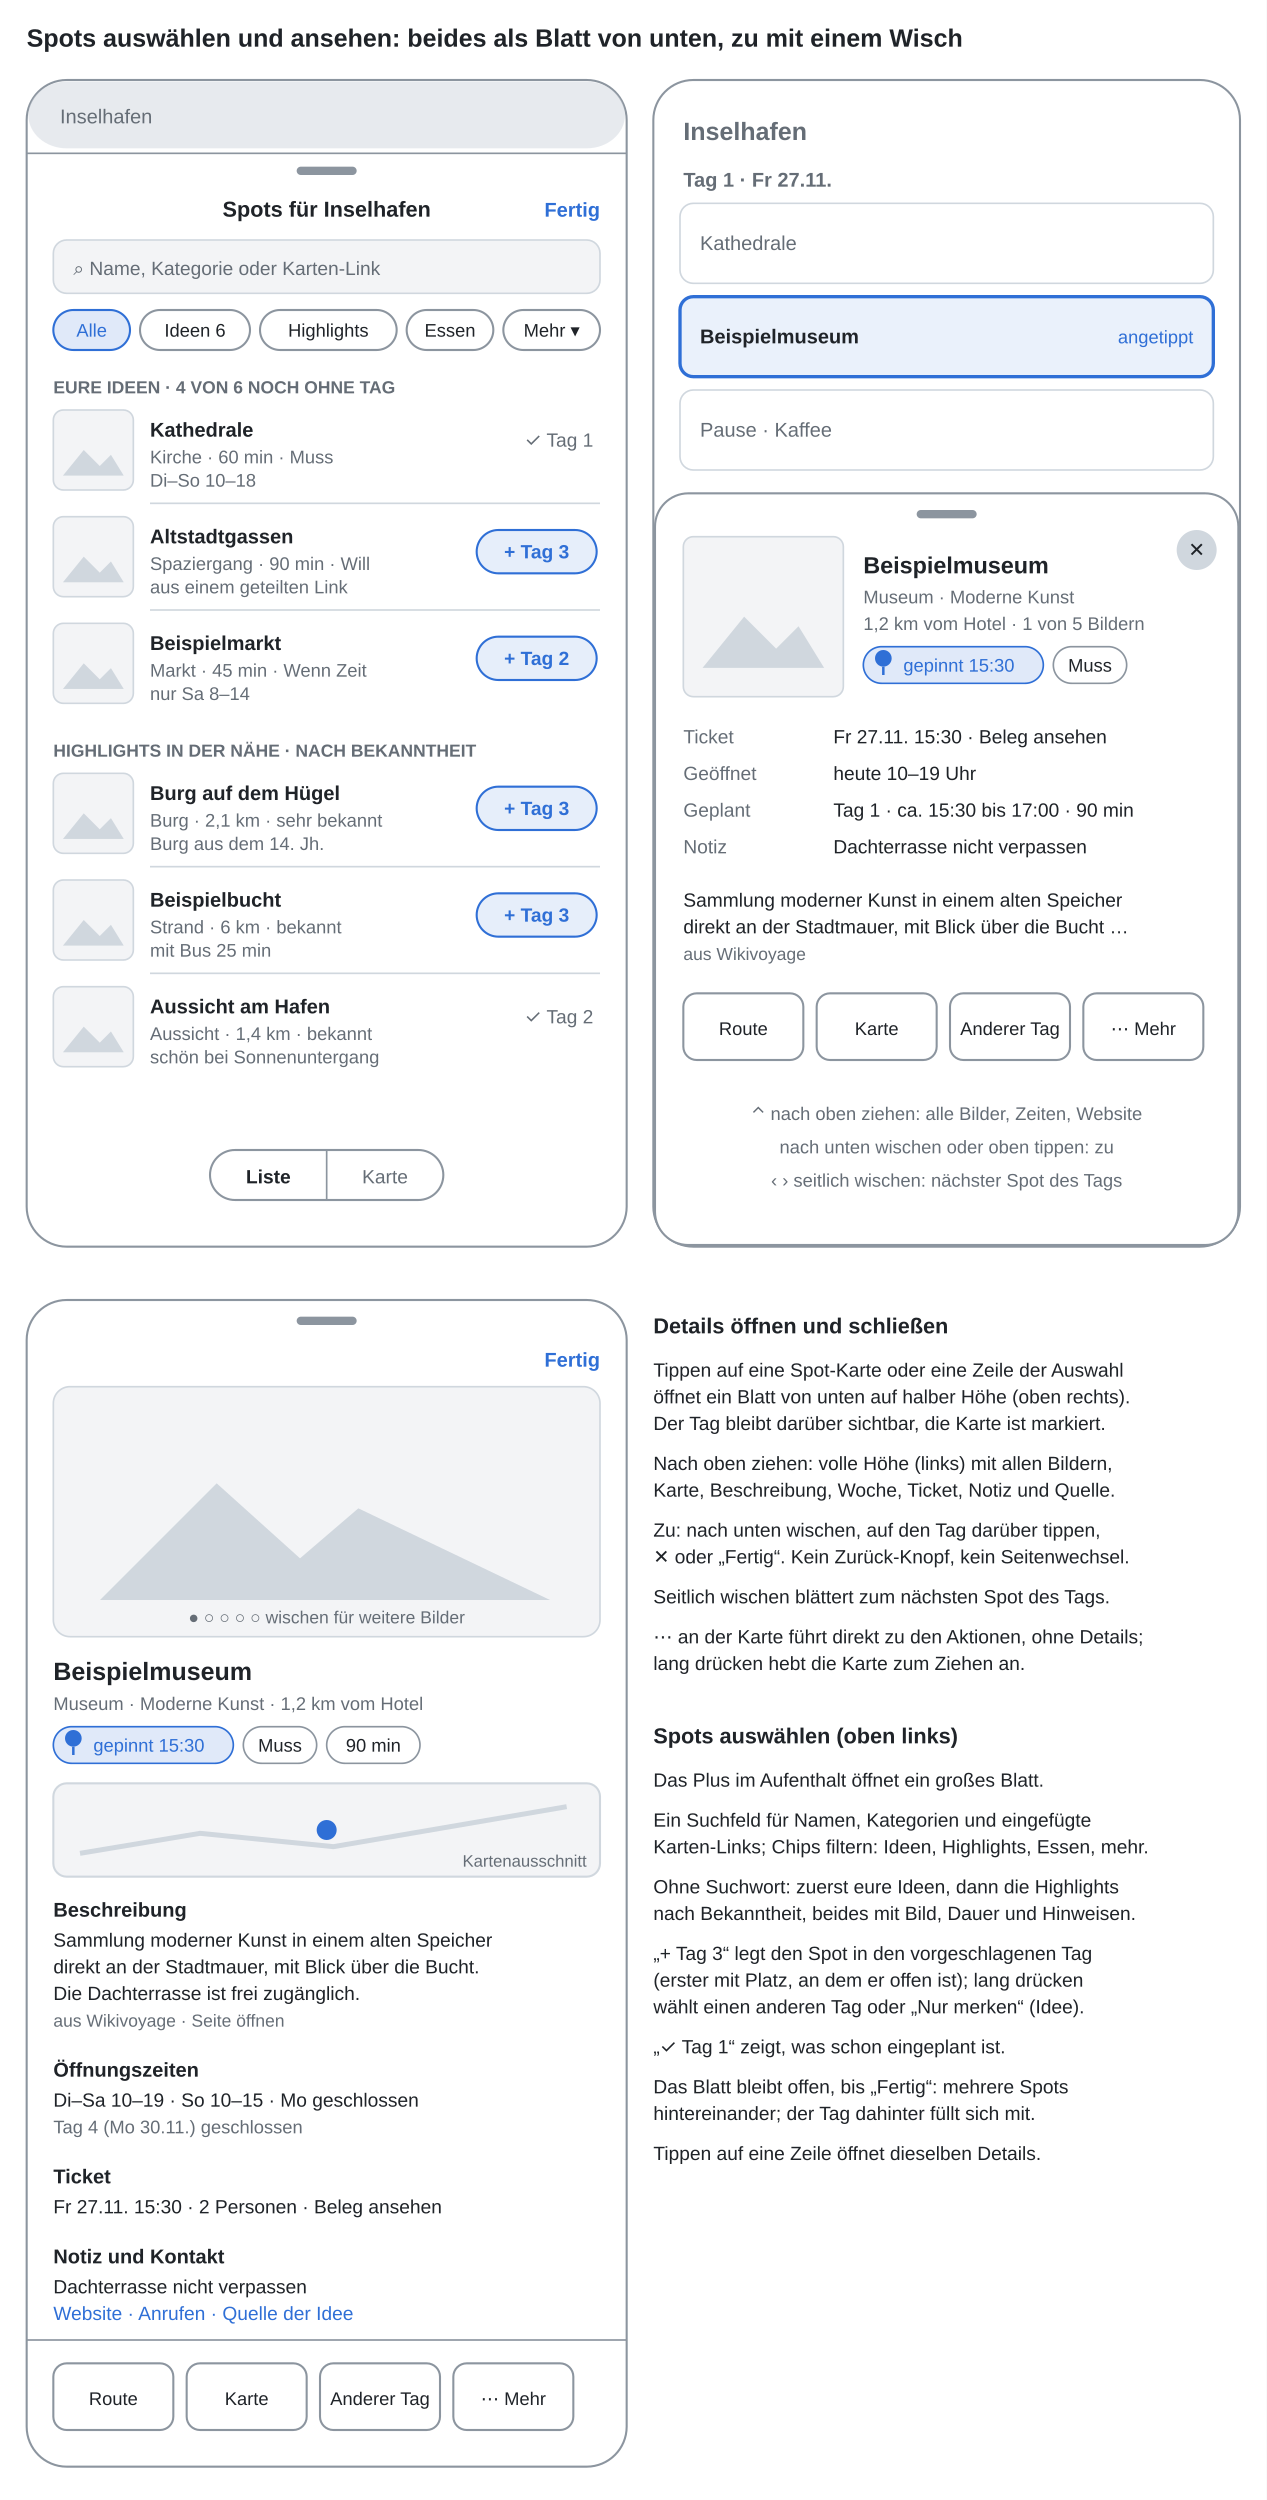
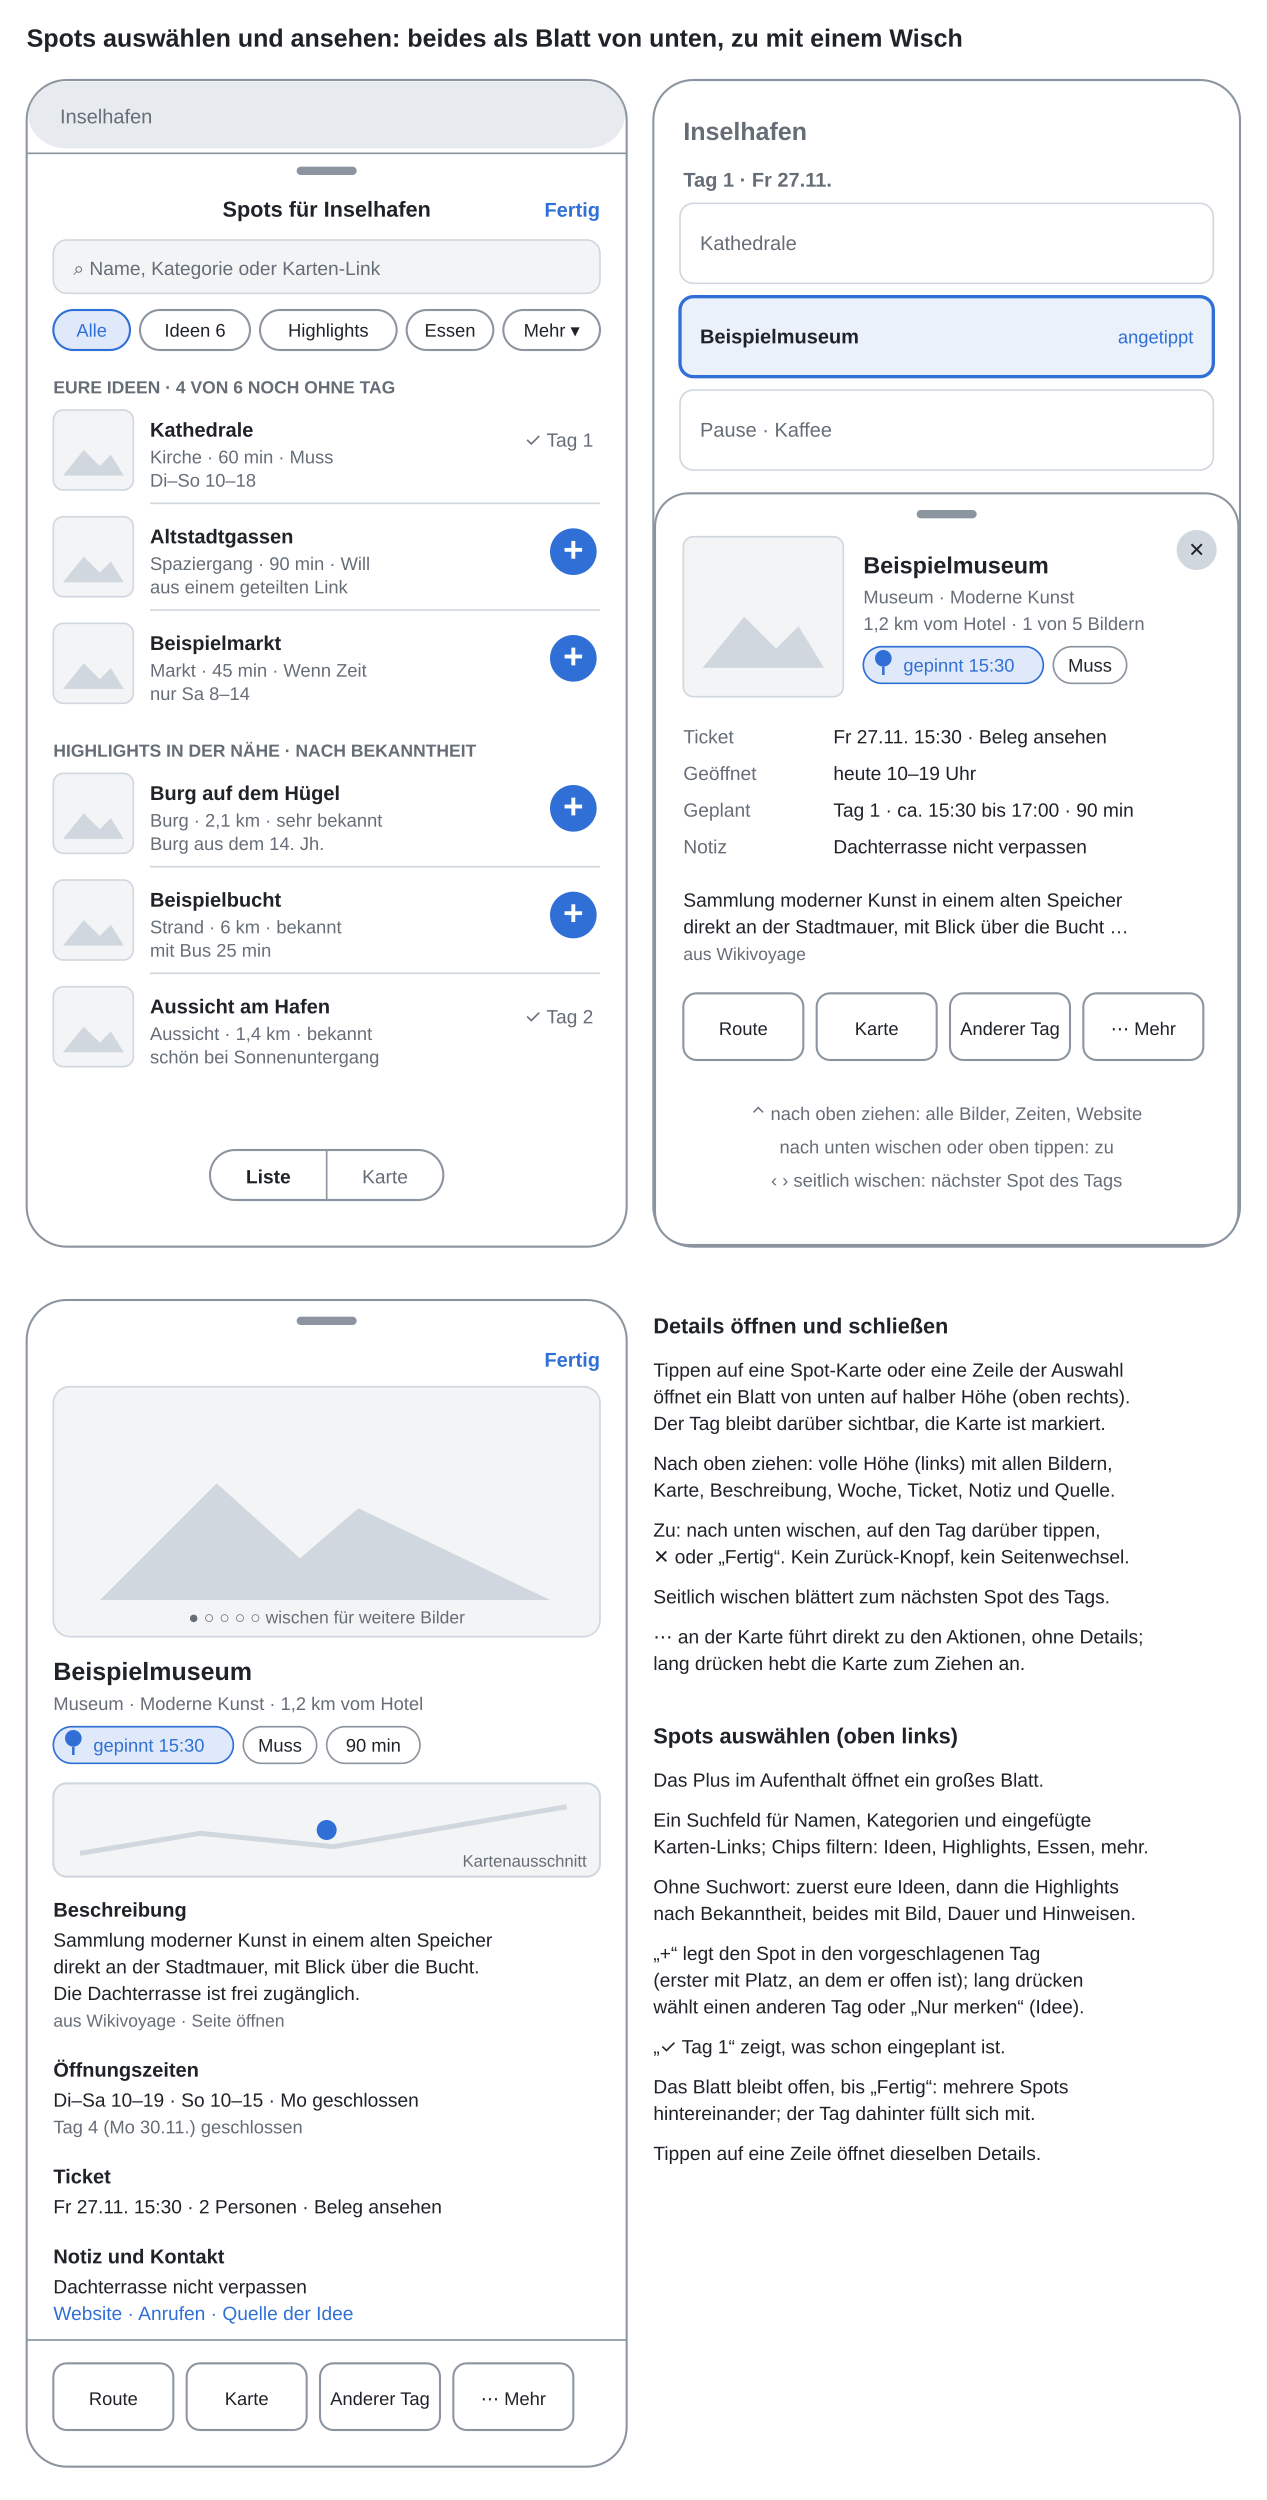
<svg xmlns="http://www.w3.org/2000/svg" width="760" height="1500" font-family="-apple-system, 'Helvetica Neue', Arial, sans-serif" viewBox="0 0 760 1500" role="img" aria-label="Spots kommen aus einem Blatt mit Ideen und Suche; Details öffnen sich als Blatt von unten und schließen mit einem Wisch" font-size="13">
  <rect width="100%" height="100%" fill="#ffffff" />
  <text x="16" y="28" font-size="15" font-weight="600" fill="#1f2328">Spots auswählen und ansehen: beides als Blatt von unten, zu mit einem Wisch</text>
  <g>
    <rect x="16" y="48" width="360" height="700" rx="24" fill="none" stroke="#8c959f" stroke-width="1.25" />
    <rect x="17" y="49" width="358" height="40" rx="23" fill="#d0d7de" fill-opacity="0.5" />
    <text x="36" y="74" font-size="12" fill="#656d76">Inselhafen</text>
    <line x1="16" y1="92" x2="376" y2="92" stroke="#8c959f" />
    <rect x="178" y="100" width="36" height="5" rx="2.5" fill="#8c959f" />
    <text x="196" y="130" text-anchor="middle" font-size="13" font-weight="600" fill="#1f2328">Spots für Inselhafen</text>
    <text x="360" y="130" text-anchor="end" font-size="12" font-weight="600" fill="#2f6fd6">Fertig</text>
    <rect x="32" y="144" width="328" height="32" rx="8" fill="#f3f4f6" stroke="#d0d7de" />
    <text x="44" y="165" font-size="11.5" fill="#656d76">⌕  Name, Kategorie oder Karten-Link</text>
    <rect x="32" y="186" width="46" height="24" rx="12" fill="#2f6fd6" fill-opacity="0.15" stroke="#2f6fd6" stroke-width="1.25" />
    <text x="55" y="202" text-anchor="middle" font-size="11" fill="#2f6fd6">Alle</text>
    <rect x="84" y="186" width="66" height="24" rx="12" fill="none" fill-opacity="1" stroke="#8c959f" stroke-width="1.25" />
    <text x="117" y="202" text-anchor="middle" font-size="11" fill="#1f2328">Ideen 6</text>
    <rect x="156" y="186" width="82" height="24" rx="12" fill="none" fill-opacity="1" stroke="#8c959f" stroke-width="1.25" />
    <text x="197" y="202" text-anchor="middle" font-size="11" fill="#1f2328">Highlights</text>
    <rect x="244" y="186" width="52" height="24" rx="12" fill="none" fill-opacity="1" stroke="#8c959f" stroke-width="1.25" />
    <text x="270" y="202" text-anchor="middle" font-size="11" fill="#1f2328">Essen</text>
    <rect x="302" y="186" width="58" height="24" rx="12" fill="none" fill-opacity="1" stroke="#8c959f" stroke-width="1.25" />
    <text x="331" y="202" text-anchor="middle" font-size="11" fill="#1f2328">Mehr ▾</text>
    <text x="32" y="236" font-size="10.5" font-weight="600" fill="#656d76">EURE IDEEN · 4 VON 6 NOCH OHNE TAG</text>
    <g>
      <rect x="32" y="246" width="48" height="48" rx="6" fill="#f3f4f6" stroke="#d0d7de" />
      <path d="M37.76 285.36L50.24 270L59.84 279.6L66.56 272.88L74.24 285.36Z" fill="#d0d7de" />
    </g>
    <text x="90" y="262" font-size="12" font-weight="600" fill="#1f2328">Kathedrale</text>
    <text x="90" y="278" font-size="11" fill="#656d76">Kirche · 60 min · Muss</text>
    <text x="90" y="292" font-size="11" fill="#656d76">Di–So 10–18</text>
    <text x="356" y="268" text-anchor="end" font-size="11.5" fill="#656d76">✓ Tag 1</text>
    <line x1="90" y1="302" x2="360" y2="302" stroke="#d0d7de" />
    <g>
      <rect x="32" y="310" width="48" height="48" rx="6" fill="#f3f4f6" stroke="#d0d7de" />
      <path d="M37.76 349.36L50.24 334L59.84 343.6L66.56 336.88L74.24 349.36Z" fill="#d0d7de" />
    </g>
    <text x="90" y="326" font-size="12" font-weight="600" fill="#1f2328">Altstadtgassen</text>
    <text x="90" y="342" font-size="11" fill="#656d76">Spaziergang · 90 min · Will</text>
    <text x="90" y="356" font-size="11" fill="#656d76">aus einem geteilten Link</text>
-     <rect x="286" y="318" width="72" height="26" rx="13" fill="#2f6fd6" fill-opacity="0.12" stroke="#2f6fd6" stroke-width="1.25" />
-     <text x="322" y="335" text-anchor="middle" font-size="11.5" font-weight="600" fill="#2f6fd6">+ Tag 3</text>
+     <circle cx="344" cy="331" r="14" fill="#2f6fd6" />
+     <text x="344" y="336.88" text-anchor="middle" font-size="21" font-weight="600" fill="#ffffff">+</text>
    <line x1="90" y1="366" x2="360" y2="366" stroke="#d0d7de" />
    <g>
      <rect x="32" y="374" width="48" height="48" rx="6" fill="#f3f4f6" stroke="#d0d7de" />
      <path d="M37.76 413.36L50.24 398L59.84 407.6L66.56 400.88L74.24 413.36Z" fill="#d0d7de" />
    </g>
    <text x="90" y="390" font-size="12" font-weight="600" fill="#1f2328">Beispielmarkt</text>
    <text x="90" y="406" font-size="11" fill="#656d76">Markt · 45 min · Wenn Zeit</text>
    <text x="90" y="420" font-size="11" fill="#656d76">nur Sa 8–14</text>
-     <rect x="286" y="382" width="72" height="26" rx="13" fill="#2f6fd6" fill-opacity="0.12" stroke="#2f6fd6" stroke-width="1.25" />
-     <text x="322" y="399" text-anchor="middle" font-size="11.5" font-weight="600" fill="#2f6fd6">+ Tag 2</text>
+     <circle cx="344" cy="395" r="14" fill="#2f6fd6" />
+     <text x="344" y="400.88" text-anchor="middle" font-size="21" font-weight="600" fill="#ffffff">+</text>
    <text x="32" y="454" font-size="10.5" font-weight="600" fill="#656d76">HIGHLIGHTS IN DER NÄHE · NACH BEKANNTHEIT</text>
    <g>
      <rect x="32" y="464" width="48" height="48" rx="6" fill="#f3f4f6" stroke="#d0d7de" />
      <path d="M37.76 503.36L50.24 488L59.84 497.6L66.56 490.88L74.24 503.36Z" fill="#d0d7de" />
    </g>
    <text x="90" y="480" font-size="12" font-weight="600" fill="#1f2328">Burg auf dem Hügel</text>
    <text x="90" y="496" font-size="11" fill="#656d76">Burg · 2,1 km · sehr bekannt</text>
    <text x="90" y="510" font-size="11" fill="#656d76">Burg aus dem 14. Jh.</text>
-     <rect x="286" y="472" width="72" height="26" rx="13" fill="#2f6fd6" fill-opacity="0.12" stroke="#2f6fd6" stroke-width="1.25" />
-     <text x="322" y="489" text-anchor="middle" font-size="11.5" font-weight="600" fill="#2f6fd6">+ Tag 3</text>
+     <circle cx="344" cy="485" r="14" fill="#2f6fd6" />
+     <text x="344" y="490.88" text-anchor="middle" font-size="21" font-weight="600" fill="#ffffff">+</text>
    <line x1="90" y1="520" x2="360" y2="520" stroke="#d0d7de" />
    <g>
      <rect x="32" y="528" width="48" height="48" rx="6" fill="#f3f4f6" stroke="#d0d7de" />
      <path d="M37.76 567.36L50.24 552L59.84 561.6L66.56 554.88L74.24 567.36Z" fill="#d0d7de" />
    </g>
    <text x="90" y="544" font-size="12" font-weight="600" fill="#1f2328">Beispielbucht</text>
    <text x="90" y="560" font-size="11" fill="#656d76">Strand · 6 km · bekannt</text>
    <text x="90" y="574" font-size="11" fill="#656d76">mit Bus 25 min</text>
-     <rect x="286" y="536" width="72" height="26" rx="13" fill="#2f6fd6" fill-opacity="0.12" stroke="#2f6fd6" stroke-width="1.25" />
-     <text x="322" y="553" text-anchor="middle" font-size="11.5" font-weight="600" fill="#2f6fd6">+ Tag 3</text>
+     <circle cx="344" cy="549" r="14" fill="#2f6fd6" />
+     <text x="344" y="554.88" text-anchor="middle" font-size="21" font-weight="600" fill="#ffffff">+</text>
    <line x1="90" y1="584" x2="360" y2="584" stroke="#d0d7de" />
    <g>
      <rect x="32" y="592" width="48" height="48" rx="6" fill="#f3f4f6" stroke="#d0d7de" />
      <path d="M37.76 631.36L50.24 616L59.84 625.6L66.56 618.88L74.24 631.36Z" fill="#d0d7de" />
    </g>
    <text x="90" y="608" font-size="12" font-weight="600" fill="#1f2328">Aussicht am Hafen</text>
    <text x="90" y="624" font-size="11" fill="#656d76">Aussicht · 1,4 km · bekannt</text>
    <text x="90" y="638" font-size="11" fill="#656d76">schön bei Sonnenuntergang</text>
    <text x="356" y="614" text-anchor="end" font-size="11.5" fill="#656d76">✓ Tag 2</text>
    <rect x="126" y="690" width="140" height="30" rx="15" fill="none" stroke="#8c959f" stroke-width="1.25" />
    <line x1="196" y1="690" x2="196" y2="720" stroke="#8c959f" />
    <text x="161" y="710" text-anchor="middle" font-size="11.5" font-weight="600" fill="#1f2328">Liste</text>
    <text x="231" y="710" text-anchor="middle" font-size="11.5" fill="#656d76">Karte</text>
  </g>
  <g>
    <rect x="392" y="48" width="352" height="700" rx="24" fill="none" stroke="#8c959f" stroke-width="1.25" />
    <text x="410" y="84" font-size="15" font-weight="600" fill="#656d76">Inselhafen</text>
    <text x="410" y="112" font-size="12" font-weight="600" fill="#656d76">Tag 1 · Fr 27.11.</text>
    <rect x="408" y="122" width="320" height="48" rx="8" fill="none" stroke="#d0d7de" />
    <text x="420" y="150" font-size="12" fill="#656d76">Kathedrale</text>
    <rect x="408" y="178" width="320" height="48" rx="8" fill="#2f6fd6" fill-opacity="0.1" stroke="#2f6fd6" stroke-width="2" />
    <text x="420" y="206" font-size="12" font-weight="600" fill="#1f2328">Beispielmuseum</text>
    <text x="716" y="206" text-anchor="end" font-size="11" fill="#2f6fd6">angetippt</text>
    <rect x="408" y="234" width="320" height="48" rx="8" fill="none" stroke="#d0d7de" />
    <text x="420" y="262" font-size="12" fill="#656d76">Pause · Kaffee</text>
    <rect x="393" y="296" width="350" height="451" rx="20" fill="#ffffff" stroke="#8c959f" stroke-width="1.25" />
    <rect x="550" y="306" width="36" height="5" rx="2.5" fill="#8c959f" />
    <circle cx="718" cy="330" r="12" fill="#d0d7de" />
    <text x="718" y="334" text-anchor="middle" font-size="12" fill="#1f2328">✕</text>
    <g>
      <rect x="410" y="322" width="96" height="96" rx="6" fill="#f3f4f6" stroke="#d0d7de" />
      <path d="M421.52 400.72L446.48 370L465.68 389.2L479.12 375.76L494.48 400.72Z" fill="#d0d7de" />
    </g>
    <text x="518" y="344" font-size="14" font-weight="600" fill="#1f2328">Beispielmuseum</text>
    <text x="518" y="362" font-size="11" fill="#656d76">Museum · Moderne Kunst</text>
    <text x="518" y="378" font-size="11" fill="#656d76">1,2 km vom Hotel · 1 von 5 Bildern</text>
    <rect x="518" y="388" width="108" height="22" rx="11" fill="#2f6fd6" fill-opacity="0.15" stroke="#2f6fd6" />
    <g>
      <circle cx="530" cy="395" r="5" fill="#2f6fd6" />
      <line x1="530" y1="400" x2="530" y2="405" stroke="#2f6fd6" stroke-width="1.5" />
    </g>
    <text x="542" y="403" font-size="11" fill="#2f6fd6">gepinnt 15:30</text>
    <rect x="632" y="388" width="44" height="22" rx="11" fill="none" stroke="#8c959f" />
    <text x="654" y="403" text-anchor="middle" font-size="11" fill="#1f2328">Muss</text>
    <text x="410" y="446" font-size="11.5" fill="#656d76">Ticket</text>
    <text x="500" y="446" font-size="11.5" fill="#1f2328">Fr 27.11. 15:30 · Beleg ansehen</text>
    <text x="410" y="468" font-size="11.5" fill="#656d76">Geöffnet</text>
    <text x="500" y="468" font-size="11.5" fill="#1f2328">heute 10–19 Uhr</text>
    <text x="410" y="490" font-size="11.5" fill="#656d76">Geplant</text>
    <text x="500" y="490" font-size="11.5" fill="#1f2328">Tag 1 · ca. 15:30 bis 17:00 · 90 min</text>
    <text x="410" y="512" font-size="11.5" fill="#656d76">Notiz</text>
    <text x="500" y="512" font-size="11.5" fill="#1f2328">Dachterrasse nicht verpassen</text>
    <text x="410" y="544" font-size="11.5" fill="#1f2328">Sammlung moderner Kunst in einem alten Speicher</text>
    <text x="410" y="560" font-size="11.5" fill="#1f2328">direkt an der Stadtmauer, mit Blick über die Bucht …</text>
    <text x="410" y="576" font-size="10.5" fill="#656d76">aus Wikivoyage</text>
    <rect x="410" y="596" width="72" height="40" rx="8" fill="none" stroke="#8c959f" stroke-width="1.25" />
    <text x="446" y="621" text-anchor="middle" font-size="11" fill="#1f2328">Route</text>
    <rect x="490" y="596" width="72" height="40" rx="8" fill="none" stroke="#8c959f" stroke-width="1.25" />
    <text x="526" y="621" text-anchor="middle" font-size="11" fill="#1f2328">Karte</text>
    <rect x="570" y="596" width="72" height="40" rx="8" fill="none" stroke="#8c959f" stroke-width="1.25" />
    <text x="606" y="621" text-anchor="middle" font-size="11" fill="#1f2328">Anderer Tag</text>
    <rect x="650" y="596" width="72" height="40" rx="8" fill="none" stroke="#8c959f" stroke-width="1.25" />
    <text x="686" y="621" text-anchor="middle" font-size="11" fill="#1f2328">⋯ Mehr</text>
    <text x="568" y="672" text-anchor="middle" font-size="11" fill="#656d76">⌃ nach oben ziehen: alle Bilder, Zeiten, Website</text>
    <text x="568" y="692" text-anchor="middle" font-size="11" fill="#656d76">nach unten wischen oder oben tippen: zu</text>
    <text x="568" y="712" text-anchor="middle" font-size="11" fill="#656d76">‹ › seitlich wischen: nächster Spot des Tags</text>
  </g>
  <g>
    <rect x="16" y="780" width="360" height="700" rx="24" fill="none" stroke="#8c959f" stroke-width="1.25" />
    <rect x="178" y="790" width="36" height="5" rx="2.5" fill="#8c959f" />
    <text x="360" y="820" text-anchor="end" font-size="12" font-weight="600" fill="#2f6fd6">Fertig</text>
    <rect x="32" y="832" width="328" height="150" rx="10" fill="#f3f4f6" stroke="#d0d7de" />
    <path d="M60 960L130 890L180 935L215 905L330 960Z" fill="#d0d7de" />
    <text x="196" y="974" text-anchor="middle" font-size="10.5" fill="#656d76">● ○ ○ ○ ○  wischen für weitere Bilder</text>
    <text x="32" y="1008" font-size="15" font-weight="600" fill="#1f2328">Beispielmuseum</text>
    <text x="32" y="1026" font-size="11" fill="#656d76">Museum · Moderne Kunst · 1,2 km vom Hotel</text>
    <rect x="32" y="1036" width="108" height="22" rx="11" fill="#2f6fd6" fill-opacity="0.15" stroke="#2f6fd6" />
    <g>
      <circle cx="44" cy="1043" r="5" fill="#2f6fd6" />
      <line x1="44" y1="1048" x2="44" y2="1053" stroke="#2f6fd6" stroke-width="1.5" />
    </g>
    <text x="56" y="1051" font-size="11" fill="#2f6fd6">gepinnt 15:30</text>
    <rect x="146" y="1036" width="44" height="22" rx="11" fill="none" stroke="#8c959f" />
    <text x="168" y="1051" text-anchor="middle" font-size="11" fill="#1f2328">Muss</text>
    <rect x="196" y="1036" width="56" height="22" rx="11" fill="none" stroke="#8c959f" />
    <text x="224" y="1051" text-anchor="middle" font-size="11" fill="#1f2328">90 min</text>
    <rect x="32" y="1070" width="328" height="56" rx="8" fill="#f3f4f6" stroke="#d0d7de" stroke-width="1.25" />
    <path d="M48 1112 L120 1100 L200 1108 L340 1084" fill="none" stroke="#d0d7de" stroke-width="3" />
    <circle cx="196" cy="1098" r="6" fill="#2f6fd6" />
    <text x="352" y="1120" text-anchor="end" font-size="10" fill="#656d76">Kartenausschnitt</text>
    <text x="32" y="1150" font-size="12" font-weight="600" fill="#1f2328">Beschreibung</text>
    <text x="32" y="1168" font-size="11.5" fill="#1f2328">Sammlung moderner Kunst in einem alten Speicher</text>
    <text x="32" y="1184" font-size="11.5" fill="#1f2328">direkt an der Stadtmauer, mit Blick über die Bucht.</text>
    <text x="32" y="1200" font-size="11.5" fill="#1f2328">Die Dachterrasse ist frei zugänglich.</text>
    <text x="32" y="1216" font-size="10.5" fill="#656d76">aus Wikivoyage · Seite öffnen</text>
    <text x="32" y="1246" font-size="12" font-weight="600" fill="#1f2328">Öffnungszeiten</text>
    <text x="32" y="1264" font-size="11.5" fill="#1f2328">Di–Sa 10–19 · So 10–15 · Mo geschlossen</text>
    <text x="32" y="1280" font-size="11" fill="#656d76">Tag 4 (Mo 30.11.) geschlossen</text>
    <text x="32" y="1310" font-size="12" font-weight="600" fill="#1f2328">Ticket</text>
    <text x="32" y="1328" font-size="11.5" fill="#1f2328">Fr 27.11. 15:30 · 2 Personen · Beleg ansehen</text>
    <text x="32" y="1358" font-size="12" font-weight="600" fill="#1f2328">Notiz und Kontakt</text>
    <text x="32" y="1376" font-size="11.5" fill="#1f2328">Dachterrasse nicht verpassen</text>
    <text x="32" y="1392" font-size="11.5" fill="#2f6fd6">Website · Anrufen · Quelle der Idee</text>
    <line x1="16" y1="1404" x2="376" y2="1404" stroke="#8c959f" />
    <rect x="32" y="1418" width="72" height="40" rx="8" fill="none" stroke="#8c959f" stroke-width="1.25" />
    <text x="68" y="1443" text-anchor="middle" font-size="11" fill="#1f2328">Route</text>
    <rect x="112" y="1418" width="72" height="40" rx="8" fill="none" stroke="#8c959f" stroke-width="1.25" />
    <text x="148" y="1443" text-anchor="middle" font-size="11" fill="#1f2328">Karte</text>
    <rect x="192" y="1418" width="72" height="40" rx="8" fill="none" stroke="#8c959f" stroke-width="1.25" />
    <text x="228" y="1443" text-anchor="middle" font-size="11" fill="#1f2328">Anderer Tag</text>
    <rect x="272" y="1418" width="72" height="40" rx="8" fill="none" stroke="#8c959f" stroke-width="1.25" />
    <text x="308" y="1443" text-anchor="middle" font-size="11" fill="#1f2328">⋯ Mehr</text>
  </g>
  <g>
    <text x="392" y="800" font-size="13" font-weight="600" fill="#1f2328">Details öffnen und schließen</text>
    <text x="392" y="826" font-size="11.5" fill="#1f2328">Tippen auf eine Spot-Karte oder eine Zeile der Auswahl</text>
    <text x="392" y="842" font-size="11.5" fill="#1f2328">öffnet ein Blatt von unten auf halber Höhe (oben rechts).</text>
    <text x="392" y="858" font-size="11.5" fill="#1f2328">Der Tag bleibt darüber sichtbar, die Karte ist markiert.</text>
    <text x="392" y="882" font-size="11.5" fill="#1f2328">Nach oben ziehen: volle Höhe (links) mit allen Bildern,</text>
    <text x="392" y="898" font-size="11.5" fill="#1f2328">Karte, Beschreibung, Woche, Ticket, Notiz und Quelle.</text>
    <text x="392" y="922" font-size="11.5" fill="#1f2328">Zu: nach unten wischen, auf den Tag darüber tippen,</text>
    <text x="392" y="938" font-size="11.5" fill="#1f2328">✕ oder „Fertig“. Kein Zurück-Knopf, kein Seitenwechsel.</text>
    <text x="392" y="962" font-size="11.5" fill="#1f2328">Seitlich wischen blättert zum nächsten Spot des Tags.</text>
    <text x="392" y="986" font-size="11.5" fill="#1f2328">⋯ an der Karte führt direkt zu den Aktionen, ohne Details;</text>
    <text x="392" y="1002" font-size="11.5" fill="#1f2328">lang drücken hebt die Karte zum Ziehen an.</text>
    <text x="392" y="1046" font-size="13" font-weight="600" fill="#1f2328">Spots auswählen (oben links)</text>
    <text x="392" y="1072" font-size="11.5" fill="#1f2328">Das Plus im Aufenthalt öffnet ein großes Blatt.</text>
    <text x="392" y="1096" font-size="11.5" fill="#1f2328">Ein Suchfeld für Namen, Kategorien und eingefügte</text>
    <text x="392" y="1112" font-size="11.5" fill="#1f2328">Karten-Links; Chips filtern: Ideen, Highlights, Essen, mehr.</text>
    <text x="392" y="1136" font-size="11.5" fill="#1f2328">Ohne Suchwort: zuerst eure Ideen, dann die Highlights</text>
    <text x="392" y="1152" font-size="11.5" fill="#1f2328">nach Bekanntheit, beides mit Bild, Dauer und Hinweisen.</text>
-     <text x="392" y="1176" font-size="11.5" fill="#1f2328">„+ Tag 3“ legt den Spot in den vorgeschlagenen Tag</text>
+     <text x="392" y="1176" font-size="11.5" fill="#1f2328">„+“ legt den Spot in den vorgeschlagenen Tag</text>
    <text x="392" y="1192" font-size="11.5" fill="#1f2328">(erster mit Platz, an dem er offen ist); lang drücken</text>
    <text x="392" y="1208" font-size="11.5" fill="#1f2328">wählt einen anderen Tag oder „Nur merken“ (Idee).</text>
    <text x="392" y="1232" font-size="11.5" fill="#1f2328">„✓ Tag 1“ zeigt, was schon eingeplant ist.</text>
    <text x="392" y="1256" font-size="11.5" fill="#1f2328">Das Blatt bleibt offen, bis „Fertig“: mehrere Spots</text>
    <text x="392" y="1272" font-size="11.5" fill="#1f2328">hintereinander; der Tag dahinter füllt sich mit.</text>
    <text x="392" y="1296" font-size="11.5" fill="#1f2328">Tippen auf eine Zeile öffnet dieselben Details.</text>
  </g>
</svg>
